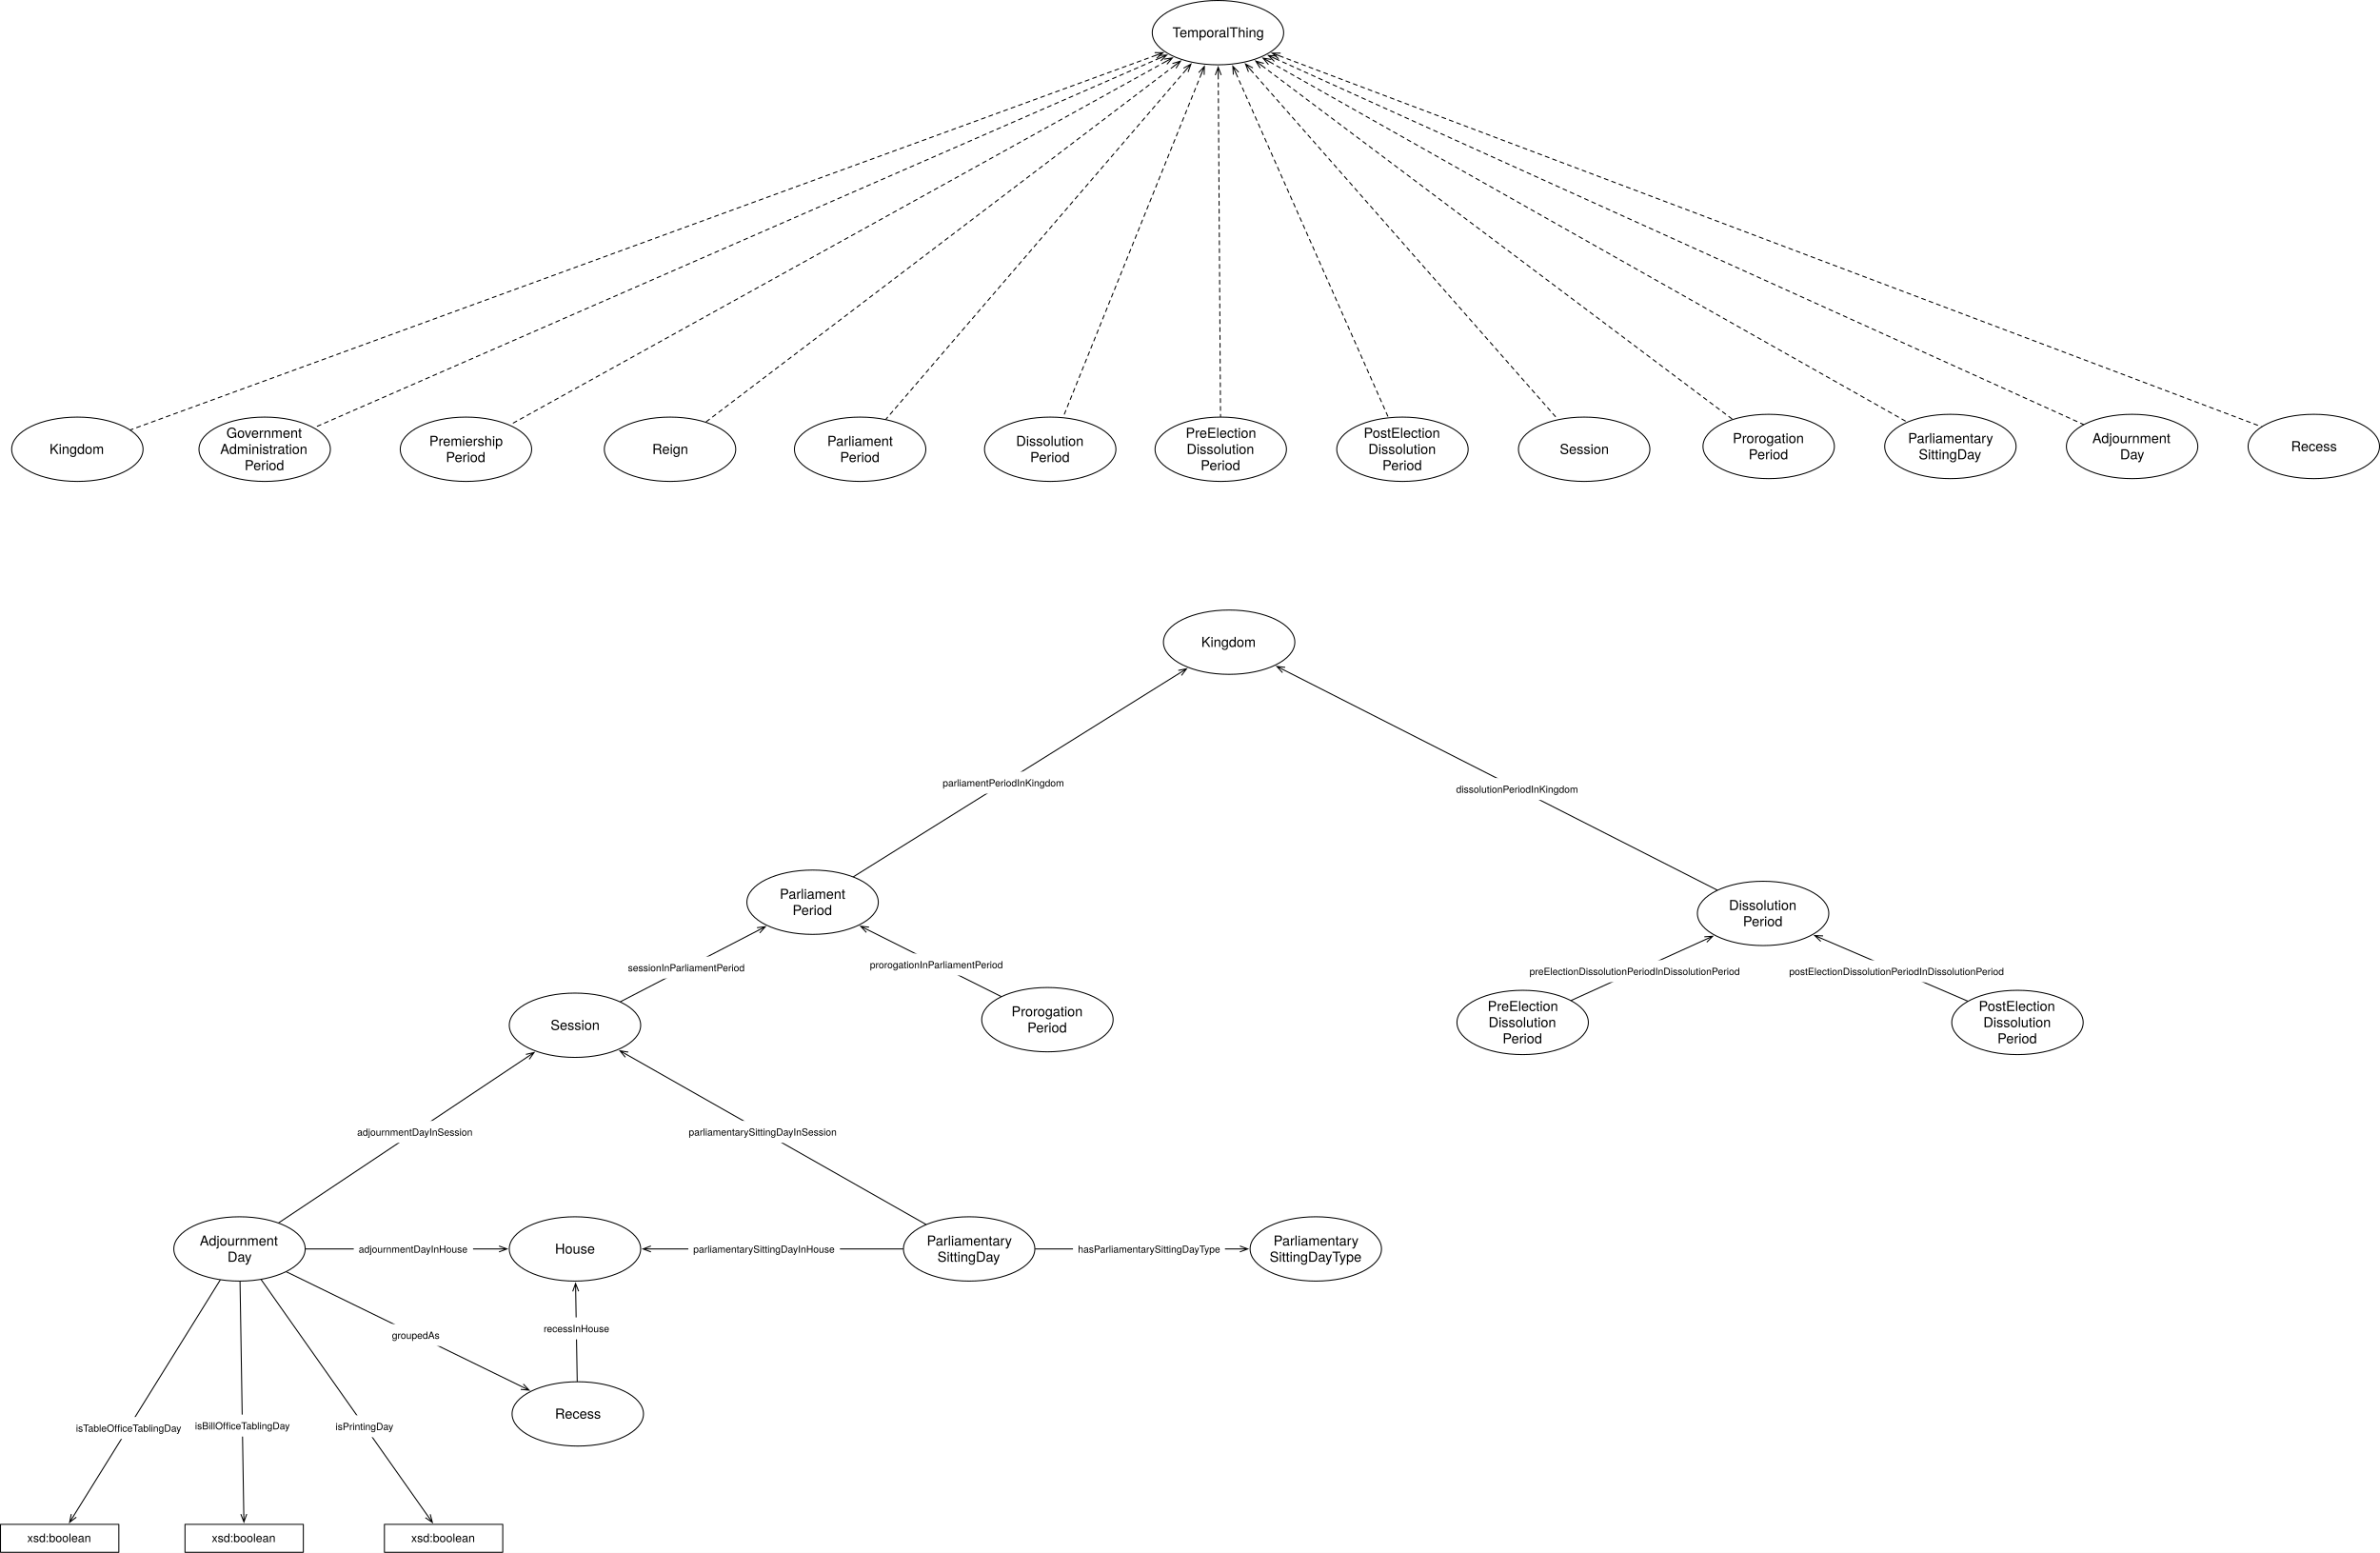
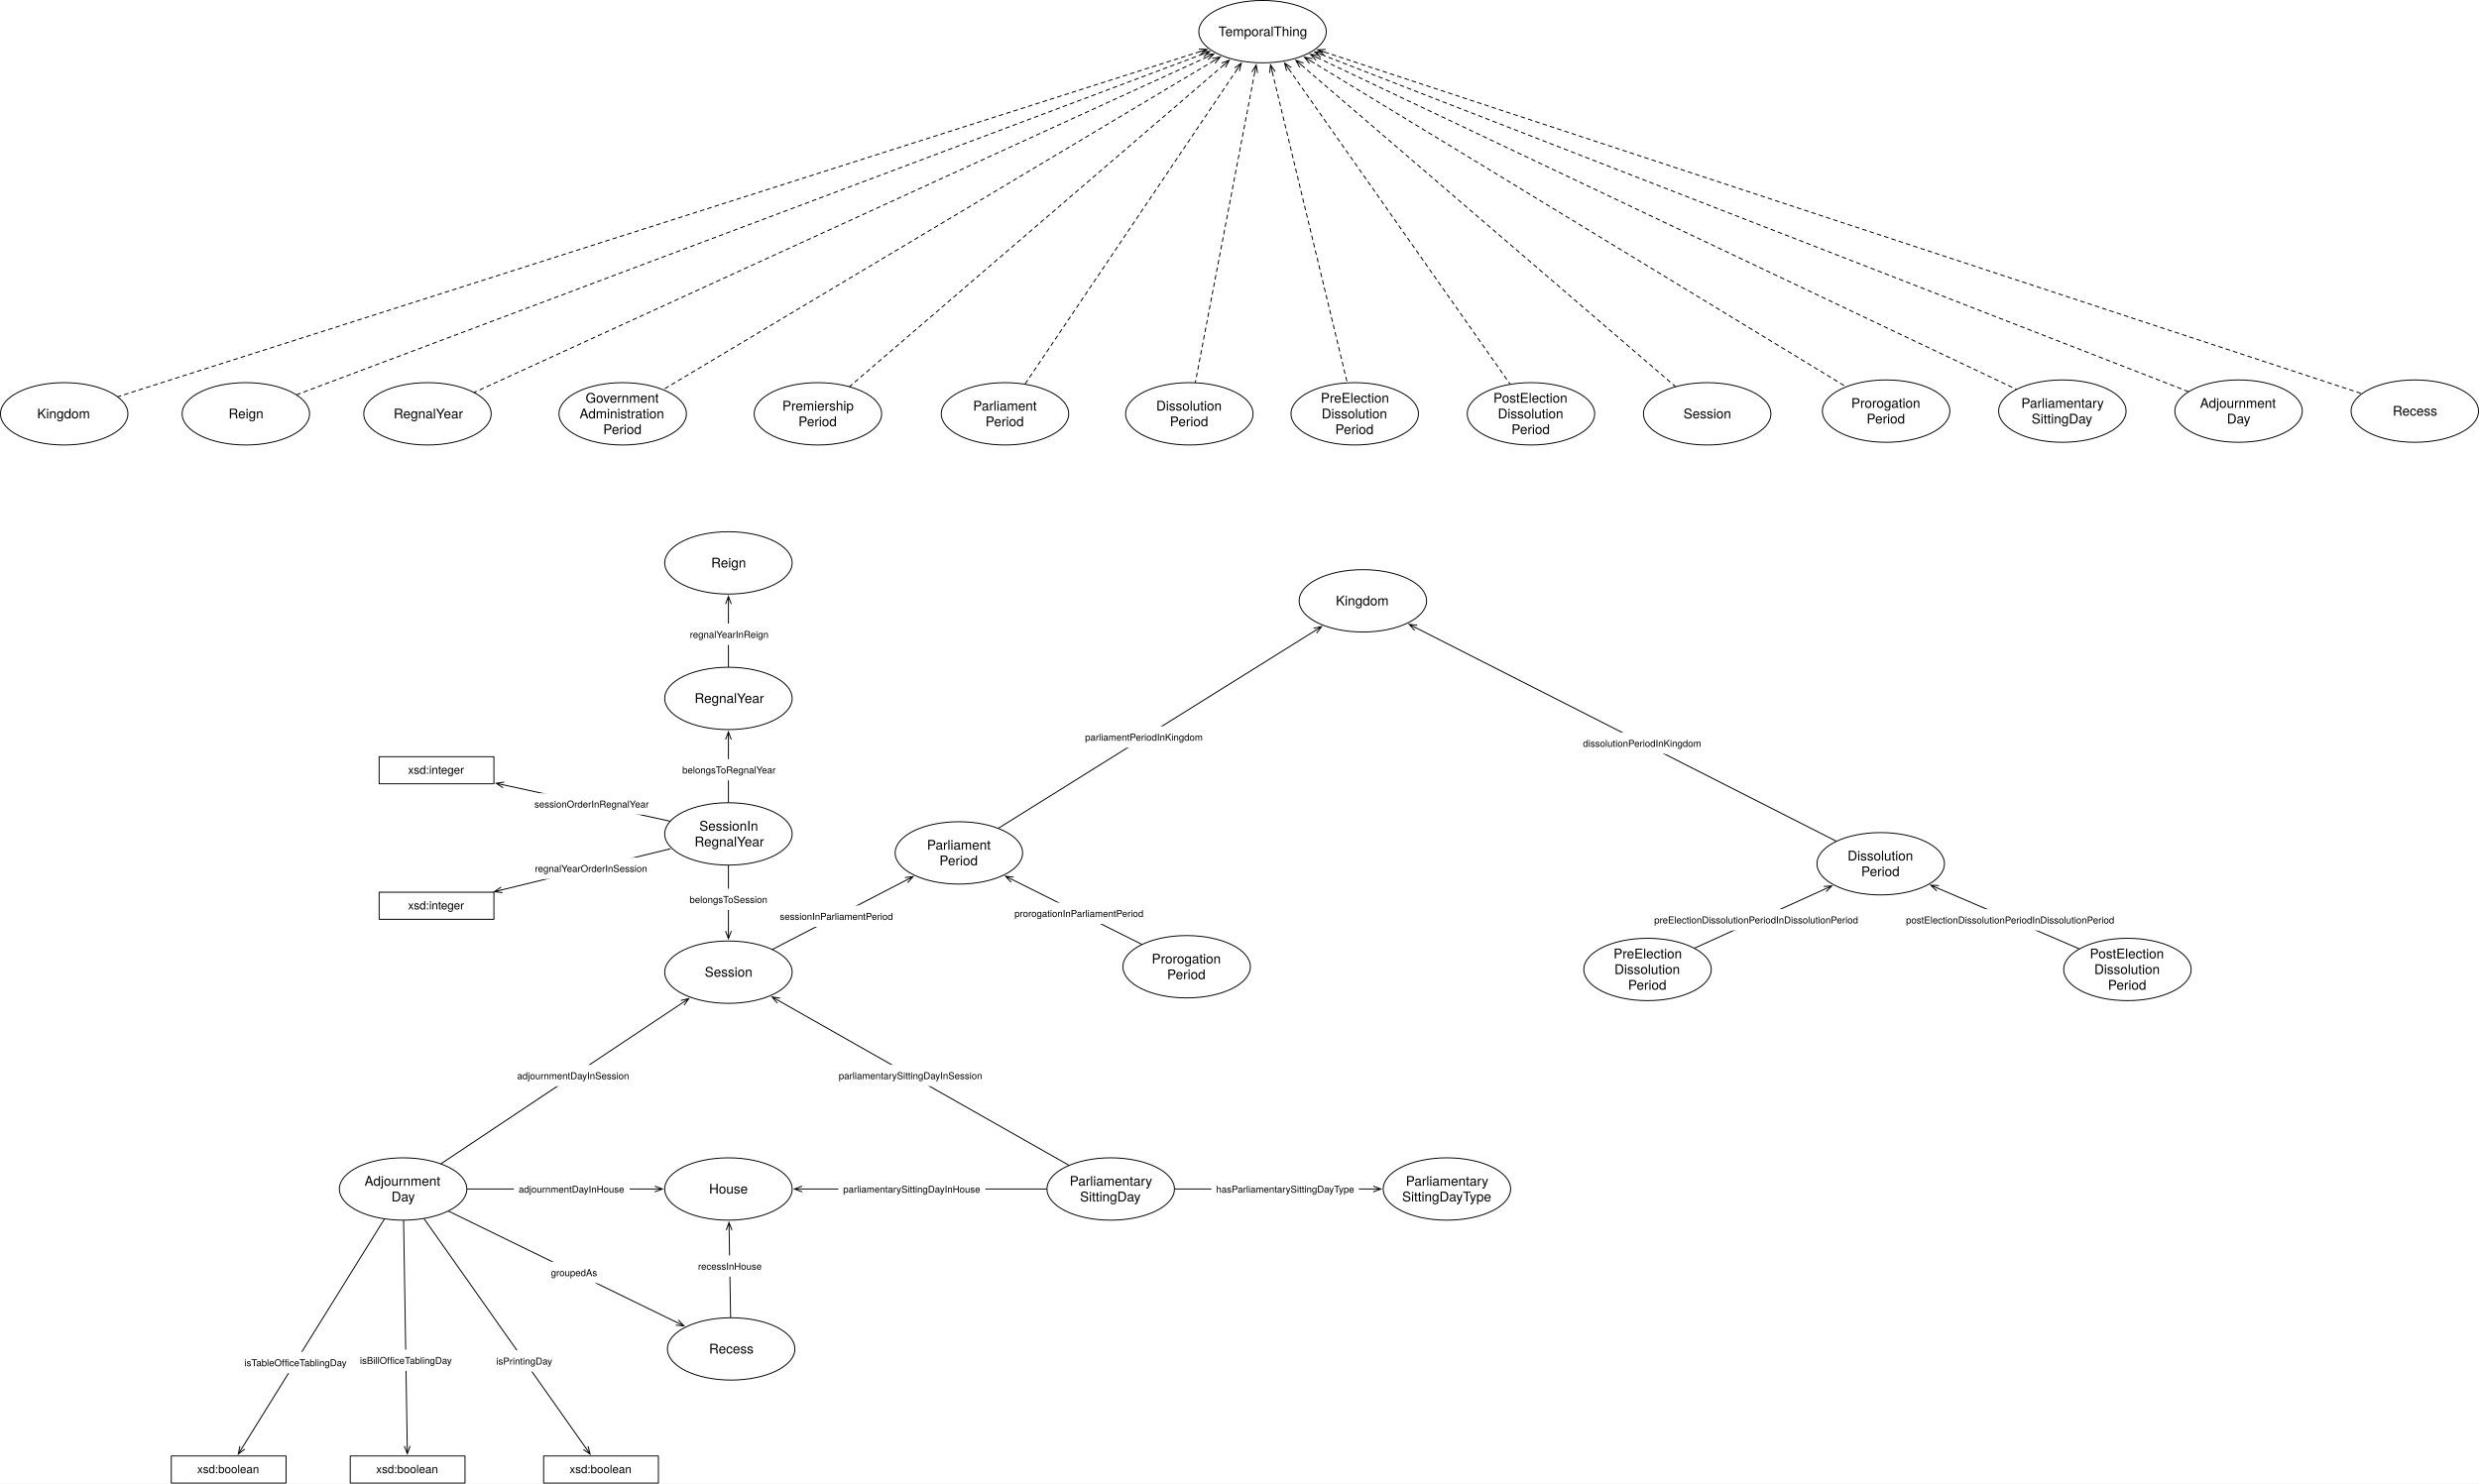
- <svg xmlns="http://www.w3.org/2000/svg" version="1.1" viewBox="569.264 297.138 2413.284 1574.228" width="2413.284" height="1574.228">
+ <svg xmlns="http://www.w3.org/2000/svg" version="1.1" viewBox="390.681 319.815 2591.866 1551.551" width="2591.866" height="1551.551">
  <defs>
    <marker orient="auto" overflow="visible" markerUnits="strokeWidth" id="StickArrow_Marker" stroke-linejoin="miter" stroke-miterlimit="10" viewBox="-9 -4 10 8" markerWidth="10" markerHeight="8" color="black">
      <g>
        <path d="M -8 0 L 0 0 M 0 3 L -8 0 L 0 -3" fill="none" stroke="currentColor" stroke-width="1" />
      </g>
    </marker>
    <marker orient="auto" overflow="visible" markerUnits="strokeWidth" id="StickArrow_Marker_2" stroke-linejoin="miter" stroke-miterlimit="10" viewBox="-1 -4 10 8" markerWidth="10" markerHeight="8" color="black">
      <g>
        <path d="M 8 0 L 0 0 M 0 -3 L 8 0 L 0 3" fill="none" stroke="currentColor" stroke-width="1" />
      </g>
    </marker>
  </defs>
-   <g id="Canvas_1" fill="none" fill-opacity="1" stroke-opacity="1" stroke="none" stroke-dasharray="none">
-     <rect fill="white" x="569.264" y="297.138" width="2413.284" height="1574.228" />
+   <g id="Canvas_1" fill="none" stroke="none" stroke-opacity="1" fill-opacity="1" stroke-dasharray="none">
+     <rect fill="white" x="390.681" y="319.815" width="2591.866" height="1551.551" />
    <g id="Canvas_1_Layer_1">
+       <g id="Graphic_475">
+         <ellipse cx="1041.732" cy="752.598" rx="66.614" ry="32.598" fill="white" />
+         <ellipse cx="1041.732" cy="752.598" rx="66.614" ry="32.598" stroke="black" stroke-linecap="round" stroke-linejoin="round" stroke-width="1" />
+         <text transform="translate(993.4409 728.0104)" fill="black">
+           <tspan font-family="Helvetica Neue" font-size="14" fill="black" x="9.525" y="13">Government </tspan>
+           <tspan font-family="Helvetica Neue" font-size="14" fill="black" x="3.169" y="29.392">Administration</tspan>
+           <tspan font-family="Helvetica Neue" font-size="14" fill="black" x="27.942" y="45.784">Period</tspan>
+         </text>
+       </g>
+       <g id="Graphic_571">
+         <ellipse cx="837.638" cy="752.598" rx="66.614" ry="32.598" fill="white" />
+         <ellipse cx="837.638" cy="752.598" rx="66.614" ry="32.598" stroke="black" stroke-linecap="round" stroke-linejoin="round" stroke-width="1" />
+         <text transform="translate(789.3465 744.4024)" fill="black">
+           <tspan font-family="Helvetica Neue" font-size="14" fill="black" x="12.906" y="13">RegnalYear</tspan>
+         </text>
+       </g>
      <g id="Graphic_300">
        <ellipse cx="1152.284" cy="1336.535" rx="66.614" ry="32.598" fill="white" />
        <ellipse cx="1152.284" cy="1336.535" rx="66.614" ry="32.598" stroke="black" stroke-linecap="round" stroke-linejoin="round" stroke-width="1" />
        <text transform="translate(1103.992 1328.339)" fill="black">
          <tspan font-family="Helvetica Neue" font-size="14" fill="black" x="23.532" y="13">Session</tspan>
        </text>
      </g>
      <g id="Graphic_302">
        <ellipse cx="1152.284" cy="1563.307" rx="66.614" ry="32.598" fill="white" />
        <ellipse cx="1152.284" cy="1563.307" rx="66.614" ry="32.598" stroke="black" stroke-linecap="round" stroke-linejoin="round" stroke-width="1" />
        <text transform="translate(1103.992 1555.111)" fill="black">
          <tspan font-family="Helvetica Neue" font-size="14" fill="black" x="28.068" y="13">House</tspan>
        </text>
      </g>
      <g id="Graphic_305">
        <ellipse cx="1634.173" cy="752.598" rx="66.614" ry="32.598" fill="white" />
        <ellipse cx="1634.173" cy="752.598" rx="66.614" ry="32.598" stroke="black" stroke-linecap="round" stroke-linejoin="round" stroke-width="1" />
        <text transform="translate(1585.882 736.2064)" fill="black">
          <tspan font-family="Helvetica Neue" font-size="14" fill="black" x="13.676" y="13">Dissolution</tspan>
          <tspan font-family="Helvetica Neue" font-size="14" fill="black" x="27.942" y="29.392">Period</tspan>
        </text>
      </g>
      <g id="Graphic_306">
        <ellipse cx="1155.118" cy="1730.551" rx="66.614" ry="32.598" fill="white" />
        <ellipse cx="1155.118" cy="1730.551" rx="66.614" ry="32.598" stroke="black" stroke-linecap="round" stroke-linejoin="round" stroke-width="1" />
        <text transform="translate(1106.827 1722.355)" fill="black">
          <tspan font-family="Helvetica Neue" font-size="14" fill="black" x="25.219" y="13">Recess</tspan>
        </text>
      </g>
      <g id="Graphic_359">
-         <ellipse cx="1248.661" cy="752.598" rx="66.614" ry="32.598" fill="white" />
-         <ellipse cx="1248.661" cy="752.598" rx="66.614" ry="32.598" stroke="black" stroke-linecap="round" stroke-linejoin="round" stroke-width="1" />
-         <text transform="translate(1200.37 744.4024)" fill="black">
+         <ellipse cx="647.716" cy="752.598" rx="66.614" ry="32.598" fill="white" />
+         <ellipse cx="647.716" cy="752.598" rx="66.614" ry="32.598" stroke="black" stroke-linecap="round" stroke-linejoin="round" stroke-width="1" />
+         <text transform="translate(599.4252 744.4024)" fill="black">
          <tspan font-family="Helvetica Neue" font-size="14" fill="black" x="30.273" y="13">Reign</tspan>
        </text>
      </g>
      <g id="Graphic_366">
        <ellipse cx="1631.339" cy="1330.866" rx="66.614" ry="32.598" fill="white" />
        <ellipse cx="1631.339" cy="1330.866" rx="66.614" ry="32.598" stroke="black" stroke-linecap="round" stroke-linejoin="round" stroke-width="1" />
        <text transform="translate(1583.047 1314.474)" fill="black">
          <tspan font-family="Helvetica Neue" font-size="14" fill="black" x="11.863" y="13">Prorogation </tspan>
          <tspan font-family="Helvetica Neue" font-size="14" fill="black" x="27.942" y="29.392">Period</tspan>
        </text>
      </g>
      <g id="Graphic_379">
-         <ellipse cx="1041.732" cy="752.598" rx="66.614" ry="32.598" fill="white" />
-         <ellipse cx="1041.732" cy="752.598" rx="66.614" ry="32.598" stroke="black" stroke-linecap="round" stroke-linejoin="round" stroke-width="1" />
-         <text transform="translate(993.4409 736.2064)" fill="black">
+         <ellipse cx="1245.827" cy="752.598" rx="66.614" ry="32.598" fill="white" />
+         <ellipse cx="1245.827" cy="752.598" rx="66.614" ry="32.598" stroke="black" stroke-linecap="round" stroke-linejoin="round" stroke-width="1" />
+         <text transform="translate(1197.535 736.2064)" fill="black">
          <tspan font-family="Helvetica Neue" font-size="14" fill="black" x="11.079" y="13">Premiership</tspan>
          <tspan font-family="Helvetica Neue" font-size="14" fill="black" x="27.942" y="29.392">Period</tspan>
        </text>
      </g>
      <g id="Graphic_401">
-         <ellipse cx="1804.252" cy="330.236" rx="66.614" ry="32.598" fill="white" />
-         <ellipse cx="1804.252" cy="330.236" rx="66.614" ry="32.598" stroke="black" stroke-linecap="round" stroke-linejoin="round" stroke-width="1" />
-         <text transform="translate(1755.961 322.0402)" fill="black">
+         <ellipse cx="1710.709" cy="352.913" rx="66.614" ry="32.598" fill="white" />
+         <ellipse cx="1710.709" cy="352.913" rx="66.614" ry="32.598" stroke="black" stroke-linecap="round" stroke-linejoin="round" stroke-width="1" />
+         <text transform="translate(1662.417 344.7174)" fill="black">
          <tspan font-family="Helvetica Neue" font-size="14" fill="black" x="2.133" y="13">TemporalThing</tspan>
        </text>
      </g>
      <g id="Graphic_414">
        <ellipse cx="1393.228" cy="1211.811" rx="66.614" ry="32.598" fill="white" />
        <ellipse cx="1393.228" cy="1211.811" rx="66.614" ry="32.598" stroke="black" stroke-linecap="round" stroke-linejoin="round" stroke-width="1" />
        <text transform="translate(1344.937 1195.419)" fill="black">
          <tspan font-family="Helvetica Neue" font-size="14" fill="black" x="14.971" y="13">Parliament</tspan>
          <tspan font-family="Helvetica Neue" font-size="14" fill="black" x="27.942" y="29.392">Period</tspan>
        </text>
      </g>
      <g id="Line_415">
-         <line x1="1771.653" y1="368.184" x2="1467.565" y2="722.16" marker-start="url(#StickArrow_Marker)" stroke="black" stroke-linecap="round" stroke-linejoin="round" stroke-dasharray="4.0,4.0" stroke-width="1" />
+         <line x1="1684.034" y1="392.504" x2="1462.56" y2="721.218" marker-start="url(#StickArrow_Marker)" stroke="black" stroke-linecap="round" stroke-linejoin="round" stroke-dasharray="4.0,4.0" stroke-width="1" />
      </g>
      <g id="Line_419">
-         <line x1="1787.487" y1="371.87" x2="1647.241" y2="720.148" marker-start="url(#StickArrow_Marker)" stroke="black" stroke-linecap="round" stroke-linejoin="round" stroke-dasharray="4.0,4.0" stroke-width="1" />
+         <line x1="1702.537" y1="395.585" x2="1640.482" y2="719.65" marker-start="url(#StickArrow_Marker)" stroke="black" stroke-linecap="round" stroke-linejoin="round" stroke-dasharray="4.0,4.0" stroke-width="1" />
      </g>
      <g id="Line_420">
-         <line x1="1837.453" y1="367.999" x2="2148.926" y2="722.27" marker-start="url(#StickArrow_Marker)" stroke="black" stroke-linecap="round" stroke-linejoin="round" stroke-dasharray="4.0,4.0" stroke-width="1" />
+         <line x1="1751.555" y1="388.031" x2="2142.251" y2="723.935" marker-start="url(#StickArrow_Marker)" stroke="black" stroke-linecap="round" stroke-linejoin="round" stroke-dasharray="4.0,4.0" stroke-width="1" />
      </g>
      <g id="Line_421">
-         <line x1="1848.932" y1="363.803" x2="2325.912" y2="722.143" marker-start="url(#StickArrow_Marker)" stroke="black" stroke-linecap="round" stroke-linejoin="round" stroke-dasharray="4.0,4.0" stroke-width="1" />
+         <line x1="1761.334" y1="383.729" x2="2320.508" y2="724.096" marker-start="url(#StickArrow_Marker)" stroke="black" stroke-linecap="round" stroke-linejoin="round" stroke-dasharray="4.0,4.0" stroke-width="1" />
      </g>
      <g id="Line_422">
        <line x1="1584.297" y1="1307.345" x2="1449.124" y2="1239.759" marker-end="url(#StickArrow_Marker_2)" stroke="black" stroke-linecap="round" stroke-linejoin="round" stroke-width="1" />
      </g>
      <g id="Graphic_423">
        <rect x="1446.331" y="1263.8" width="146.31" height="22.28" fill="white" />
        <text transform="translate(1451.331 1268.8)" fill="black">
          <tspan font-family="Helvetica Neue" font-size="10" fill="black" x="6536993e-19" y="10">prorogationInParliamentPeriod</tspan>
        </text>
      </g>
      <g id="Line_424">
        <line x1="1198.49" y1="1312.617" x2="1338.23" y2="1240.281" marker-end="url(#StickArrow_Marker_2)" stroke="black" stroke-linecap="round" stroke-linejoin="round" stroke-width="1" />
      </g>
      <g id="Graphic_425">
        <rect x="1200.974" y="1266.878" width="128.71" height="22.28" fill="white" />
        <text transform="translate(1205.974 1271.878)" fill="black">
          <tspan font-family="Helvetica Neue" font-size="10" fill="black" x="0" y="10">sessionInParliamentPeriod</tspan>
        </text>
      </g>
      <g id="Line_438">
-         <line x1="1856.926" y1="359.991" x2="2502.875" y2="724.878" marker-start="url(#StickArrow_Marker)" stroke="black" stroke-linecap="round" stroke-linejoin="round" stroke-dasharray="4.0,4.0" stroke-width="1" />
+         <line x1="1767.925" y1="380.067" x2="2498.657" y2="726.855" marker-start="url(#StickArrow_Marker)" stroke="black" stroke-linecap="round" stroke-linejoin="round" stroke-dasharray="4.0,4.0" stroke-width="1" />
      </g>
      <g id="Graphic_439">
        <ellipse cx="2175.59" cy="752.598" rx="66.614" ry="32.598" fill="white" />
        <ellipse cx="2175.59" cy="752.598" rx="66.614" ry="32.598" stroke="black" stroke-linecap="round" stroke-linejoin="round" stroke-width="1" />
        <text transform="translate(2127.299 744.4024)" fill="black">
          <tspan font-family="Helvetica Neue" font-size="14" fill="black" x="23.532" y="13">Session</tspan>
        </text>
      </g>
      <g id="Graphic_440">
        <ellipse cx="1441.417" cy="752.598" rx="66.614" ry="32.598" fill="white" />
        <ellipse cx="1441.417" cy="752.598" rx="66.614" ry="32.598" stroke="black" stroke-linecap="round" stroke-linejoin="round" stroke-width="1" />
        <text transform="translate(1393.126 736.2064)" fill="black">
          <tspan font-family="Helvetica Neue" font-size="14" fill="black" x="14.971" y="13">Parliament</tspan>
          <tspan font-family="Helvetica Neue" font-size="14" fill="black" x="27.942" y="29.392">Period</tspan>
        </text>
      </g>
      <g id="Graphic_441">
        <ellipse cx="2362.677" cy="749.764" rx="66.614" ry="32.598" fill="white" />
        <ellipse cx="2362.677" cy="749.764" rx="66.614" ry="32.598" stroke="black" stroke-linecap="round" stroke-linejoin="round" stroke-width="1" />
        <text transform="translate(2314.386 733.3718)" fill="black">
          <tspan font-family="Helvetica Neue" font-size="14" fill="black" x="11.863" y="13">Prorogation</tspan>
          <tspan font-family="Helvetica Neue" font-size="14" fill="black" x="27.942" y="29.392">Period</tspan>
        </text>
      </g>
      <g id="Graphic_442">
        <ellipse cx="2546.929" cy="749.764" rx="66.614" ry="32.598" fill="white" />
        <ellipse cx="2546.929" cy="749.764" rx="66.614" ry="32.598" stroke="black" stroke-linecap="round" stroke-linejoin="round" stroke-width="1" />
        <text transform="translate(2498.638 733.3718)" fill="black">
          <tspan font-family="Helvetica Neue" font-size="14" fill="black" x="5.381" y="13">Parliamentary</tspan>
          <tspan font-family="Helvetica Neue" font-size="14" fill="black" x="16.14" y="29.392">SittingDay</tspan>
        </text>
      </g>
      <g id="Graphic_443">
        <ellipse cx="2915.433" cy="749.764" rx="66.614" ry="32.598" fill="white" />
        <ellipse cx="2915.433" cy="749.764" rx="66.614" ry="32.598" stroke="black" stroke-linecap="round" stroke-linejoin="round" stroke-width="1" />
        <text transform="translate(2867.142 741.5678)" fill="black">
          <tspan font-family="Helvetica Neue" font-size="14" fill="black" x="25.219" y="13">Recess</tspan>
        </text>
      </g>
      <g id="Line_444">
-         <line x1="1866.729" y1="353.825" x2="2862.218" y2="729.672" marker-start="url(#StickArrow_Marker)" stroke="black" stroke-linecap="round" stroke-linejoin="round" stroke-dasharray="4.0,4.0" stroke-width="1" />
+         <line x1="1775.857" y1="374.374" x2="2859.687" y2="731.4" marker-start="url(#StickArrow_Marker)" stroke="black" stroke-linecap="round" stroke-linejoin="round" stroke-dasharray="4.0,4.0" stroke-width="1" />
      </g>
      <g id="Line_454">
-         <line x1="1759.909" y1="363.946" x2="1285.123" y2="724.88" marker-start="url(#StickArrow_Marker)" stroke="black" stroke-linecap="round" stroke-linejoin="round" stroke-dasharray="4.0,4.0" stroke-width="1" />
-       </g>
-       <g id="Graphic_475">
-         <ellipse cx="837.638" cy="752.598" rx="66.614" ry="32.598" fill="white" />
-         <ellipse cx="837.638" cy="752.598" rx="66.614" ry="32.598" stroke="black" stroke-linecap="round" stroke-linejoin="round" stroke-width="1" />
-         <text transform="translate(789.3465 728.0104)" fill="black">
-           <tspan font-family="Helvetica Neue" font-size="14" fill="black" x="9.525" y="13">Government </tspan>
-           <tspan font-family="Helvetica Neue" font-size="14" fill="black" x="3.169" y="29.392">Administration</tspan>
-           <tspan font-family="Helvetica Neue" font-size="14" fill="black" x="27.942" y="45.784">Period</tspan>
-         </text>
+         <line x1="1648.146" y1="376.437" x2="701.013" y2="732.559" marker-start="url(#StickArrow_Marker)" stroke="black" stroke-linecap="round" stroke-linejoin="round" stroke-dasharray="4.0,4.0" stroke-width="1" />
      </g>
      <g id="Line_485">
-         <line x1="1751.048" y1="359.706" x2="1086.276" y2="727.926" marker-start="url(#StickArrow_Marker)" stroke="black" stroke-linecap="round" stroke-linejoin="round" stroke-dasharray="4.0,4.0" stroke-width="1" />
+         <line x1="1669.862" y1="388.031" x2="1279.166" y2="723.935" marker-start="url(#StickArrow_Marker)" stroke="black" stroke-linecap="round" stroke-linejoin="round" stroke-dasharray="4.0,4.0" stroke-width="1" />
      </g>
      <g id="Line_486">
-         <line x1="1745.032" y1="356.113" x2="887.786" y2="730.686" marker-start="url(#StickArrow_Marker)" stroke="black" stroke-linecap="round" stroke-linejoin="round" stroke-dasharray="4.0,4.0" stroke-width="1" />
+         <line x1="1659.568" y1="383.468" x2="1084.375" y2="727.121" marker-start="url(#StickArrow_Marker)" stroke="black" stroke-linecap="round" stroke-linejoin="round" stroke-dasharray="4.0,4.0" stroke-width="1" />
      </g>
      <g id="Graphic_487">
        <ellipse cx="1807.087" cy="752.598" rx="66.614" ry="32.598" fill="white" />
        <ellipse cx="1807.087" cy="752.598" rx="66.614" ry="32.598" stroke="black" stroke-linecap="round" stroke-linejoin="round" stroke-width="1" />
        <text transform="translate(1758.795 728.0104)" fill="black">
          <tspan font-family="Helvetica Neue" font-size="14" fill="black" x="12.773" y="13">PreElection</tspan>
          <tspan font-family="Helvetica Neue" font-size="14" fill="black" x="13.676" y="29.392">Dissolution</tspan>
          <tspan font-family="Helvetica Neue" font-size="14" fill="black" x="27.942" y="45.784">Period</tspan>
        </text>
      </g>
      <g id="Graphic_489">
        <ellipse cx="1991.339" cy="752.598" rx="66.614" ry="32.598" fill="white" />
        <ellipse cx="1991.339" cy="752.598" rx="66.614" ry="32.598" stroke="black" stroke-linecap="round" stroke-linejoin="round" stroke-width="1" />
        <text transform="translate(1943.047 728.0104)" fill="black">
          <tspan font-family="Helvetica Neue" font-size="14" fill="black" x="9.014" y="13">PostElection</tspan>
          <tspan font-family="Helvetica Neue" font-size="14" fill="black" x="13.676" y="29.392">Dissolution</tspan>
          <tspan font-family="Helvetica Neue" font-size="14" fill="black" x="27.942" y="45.784">Period</tspan>
        </text>
      </g>
      <g id="Line_490">
-         <line x1="1804.541" y1="373.234" x2="1806.864" y2="719.5" marker-start="url(#StickArrow_Marker)" stroke="black" stroke-linecap="round" stroke-linejoin="round" stroke-dasharray="4.0,4.0" stroke-width="1" />
+         <line x1="1720.953" y1="395.399" x2="1799.163" y2="719.737" marker-start="url(#StickArrow_Marker)" stroke="black" stroke-linecap="round" stroke-linejoin="round" stroke-dasharray="4.0,4.0" stroke-width="1" />
      </g>
      <g id="Line_491">
-         <line x1="1822.578" y1="371.608" x2="1977.023" y2="720.279" marker-start="url(#StickArrow_Marker)" stroke="black" stroke-linecap="round" stroke-linejoin="round" stroke-dasharray="4.0,4.0" stroke-width="1" />
+         <line x1="1738.336" y1="392.261" x2="1969.4" y2="721.353" marker-start="url(#StickArrow_Marker)" stroke="black" stroke-linecap="round" stroke-linejoin="round" stroke-dasharray="4.0,4.0" stroke-width="1" />
      </g>
      <g id="Graphic_493">
        <ellipse cx="2113.228" cy="1333.701" rx="66.614" ry="32.598" fill="white" />
        <ellipse cx="2113.228" cy="1333.701" rx="66.614" ry="32.598" stroke="black" stroke-linecap="round" stroke-linejoin="round" stroke-width="1" />
        <text transform="translate(2064.937 1309.113)" fill="black">
          <tspan font-family="Helvetica Neue" font-size="14" fill="black" x="12.773" y="13">PreElection</tspan>
          <tspan font-family="Helvetica Neue" font-size="14" fill="black" x="13.676" y="29.392">Dissolution</tspan>
          <tspan font-family="Helvetica Neue" font-size="14" fill="black" x="27.942" y="45.784">Period</tspan>
        </text>
      </g>
      <g id="Graphic_497">
        <ellipse cx="2614.961" cy="1333.701" rx="66.614" ry="32.598" fill="white" />
        <ellipse cx="2614.961" cy="1333.701" rx="66.614" ry="32.598" stroke="black" stroke-linecap="round" stroke-linejoin="round" stroke-width="1" />
        <text transform="translate(2566.669 1309.113)" fill="black">
          <tspan font-family="Helvetica Neue" font-size="14" fill="black" x="9.014" y="13">PostElection</tspan>
          <tspan font-family="Helvetica Neue" font-size="14" fill="black" x="13.676" y="29.392">Dissolution</tspan>
          <tspan font-family="Helvetica Neue" font-size="14" fill="black" x="27.942" y="45.784">Period</tspan>
        </text>
      </g>
      <g id="Graphic_502">
        <ellipse cx="2357.008" cy="1223.15" rx="66.614" ry="32.598" fill="white" />
        <ellipse cx="2357.008" cy="1223.15" rx="66.614" ry="32.598" stroke="black" stroke-linecap="round" stroke-linejoin="round" stroke-width="1" />
        <text transform="translate(2308.716 1206.758)" fill="black">
          <tspan font-family="Helvetica Neue" font-size="14" fill="black" x="13.676" y="13">Dissolution</tspan>
          <tspan font-family="Helvetica Neue" font-size="14" fill="black" x="27.942" y="29.392">Period</tspan>
        </text>
      </g>
      <g id="Line_503">
        <line x1="2564.386" y1="1312.026" x2="2416.682" y2="1248.724" marker-end="url(#StickArrow_Marker_2)" stroke="black" stroke-linecap="round" stroke-linejoin="round" stroke-width="1" />
      </g>
      <g id="Graphic_504">
        <rect x="2378.45" y="1270.646" width="230.75" height="22.28" fill="white" />
        <text transform="translate(2383.45 1275.646)" fill="black">
          <tspan font-family="Helvetica Neue" font-size="10" fill="black" x="0" y="10">postElectionDissolutionPeriodInDissolutionPeriod</tspan>
        </text>
      </g>
      <g id="Line_505">
        <line x1="2162.544" y1="1311.336" x2="2298.675" y2="1249.603" marker-end="url(#StickArrow_Marker_2)" stroke="black" stroke-linecap="round" stroke-linejoin="round" stroke-width="1" />
      </g>
      <g id="Graphic_506">
        <rect x="2115.17" y="1270.577" width="225.38" height="22.28" fill="white" />
        <text transform="translate(2120.17 1275.577)" fill="black">
          <tspan font-family="Helvetica Neue" font-size="10" fill="black" x="4973799e-19" y="10">preElectionDissolutionPeriodInDissolutionPeriod</tspan>
        </text>
      </g>
      <g id="Graphic_548">
        <ellipse cx="812.126" cy="1563.307" rx="66.614" ry="32.598" fill="white" />
        <ellipse cx="812.126" cy="1563.307" rx="66.614" ry="32.598" stroke="black" stroke-linecap="round" stroke-linejoin="round" stroke-width="1" />
        <text transform="translate(763.8346 1546.915)" fill="black">
          <tspan font-family="Helvetica Neue" font-size="14" fill="black" x="7.964" y="13">Adjournment</tspan>
          <tspan font-family="Helvetica Neue" font-size="14" fill="black" x="36.104" y="29.392">Day</tspan>
        </text>
      </g>
      <g id="Graphic_555">
        <ellipse cx="2731.181" cy="749.764" rx="66.614" ry="32.598" fill="white" />
        <ellipse cx="2731.181" cy="749.764" rx="66.614" ry="32.598" stroke="black" stroke-linecap="round" stroke-linejoin="round" stroke-width="1" />
        <text transform="translate(2682.89 733.3718)" fill="black">
          <tspan font-family="Helvetica Neue" font-size="14" fill="black" x="7.964" y="13">Adjournment</tspan>
          <tspan font-family="Helvetica Neue" font-size="14" fill="black" x="36.104" y="29.392">Day</tspan>
        </text>
      </g>
      <g id="Line_557">
-         <line x1="1862.632" y1="356.659" x2="2681.82" y2="727.423" marker-start="url(#StickArrow_Marker)" stroke="black" stroke-linecap="round" stroke-linejoin="round" stroke-dasharray="4.0,4.0" stroke-width="1" />
+         <line x1="1772.558" y1="376.966" x2="2678.559" y2="729.299" marker-start="url(#StickArrow_Marker)" stroke="black" stroke-linecap="round" stroke-linejoin="round" stroke-dasharray="4.0,4.0" stroke-width="1" />
      </g>
      <g id="Graphic_570">
        <ellipse cx="1815.591" cy="948.189" rx="66.614" ry="32.598" fill="white" />
        <ellipse cx="1815.591" cy="948.189" rx="66.614" ry="32.598" stroke="black" stroke-linecap="round" stroke-linejoin="round" stroke-width="1" />
        <text transform="translate(1767.299 939.993)" fill="black">
          <tspan font-family="Helvetica Neue" font-size="14" fill="black" x="20.018" y="13">Kingdom</tspan>
        </text>
      </g>
-       <g id="Graphic_571">
-         <ellipse cx="647.716" cy="752.598" rx="66.614" ry="32.598" fill="white" />
-         <ellipse cx="647.716" cy="752.598" rx="66.614" ry="32.598" stroke="black" stroke-linecap="round" stroke-linejoin="round" stroke-width="1" />
-         <text transform="translate(599.4252 744.4024)" fill="black">
-           <tspan font-family="Helvetica Neue" font-size="14" fill="black" x="20.018" y="13">Kingdom</tspan>
-         </text>
-       </g>
      <g id="Line_572">
-         <line x1="1741.089" y1="353.303" x2="701.58" y2="732.928" marker-start="url(#StickArrow_Marker)" stroke="black" stroke-linecap="round" stroke-linejoin="round" stroke-dasharray="4.0,4.0" stroke-width="1" />
+         <line x1="1652.606" y1="379.512" x2="886.739" y2="730.12" marker-start="url(#StickArrow_Marker)" stroke="black" stroke-linecap="round" stroke-linejoin="round" stroke-dasharray="4.0,4.0" stroke-width="1" />
      </g>
      <g id="Line_574">
        <line x1="1434.758" y1="1185.89" x2="1765.663" y2="979.352" marker-end="url(#StickArrow_Marker_2)" stroke="black" stroke-linecap="round" stroke-linejoin="round" stroke-width="1" />
      </g>
      <g id="Graphic_573">
        <rect x="1520.113" y="1079.45" width="134.66" height="22.28" fill="white" />
        <text transform="translate(1525.113 1084.45)" fill="black">
          <tspan font-family="Helvetica Neue" font-size="10" fill="black" x="0" y="10">parliamentPeriodInKingdom</tspan>
        </text>
      </g>
      <g id="Line_576">
        <line x1="2310.34" y1="1199.449" x2="1871.085" y2="976.372" marker-end="url(#StickArrow_Marker_2)" stroke="black" stroke-linecap="round" stroke-linejoin="round" stroke-width="1" />
      </g>
      <g id="Graphic_575">
        <rect x="2040.73" y="1085.908" width="135.95" height="22.28" fill="white" />
        <text transform="translate(2045.73 1090.908)" fill="black">
          <tspan font-family="Helvetica Neue" font-size="10" fill="black" x="3623768e-19" y="10">dissolutionPeriodInKingdom</tspan>
        </text>
      </g>
      <g id="Line_582">
        <line x1="851.965" y1="1536.747" x2="1104.207" y2="1368.587" marker-end="url(#StickArrow_Marker_2)" stroke="black" stroke-linecap="round" stroke-linejoin="round" stroke-width="1" />
      </g>
      <g id="Graphic_581">
        <rect x="926.386" y="1433.517" width="127.43" height="22.28" fill="white" />
        <text transform="translate(931.3857 1438.517)" fill="black">
          <tspan font-family="Helvetica Neue" font-size="10" fill="black" x="14210855e-20" y="10">adjournmentDayInSession</tspan>
        </text>
      </g>
      <g id="Line_586">
        <line x1="879.24" y1="1563.307" x2="1075.269" y2="1563.307" marker-end="url(#StickArrow_Marker_2)" stroke="black" stroke-linecap="round" stroke-linejoin="round" stroke-width="1" />
      </g>
      <g id="Graphic_585">
        <rect x="927.972" y="1552.167" width="120.95" height="22.28" fill="white" />
        <text transform="translate(932.9721 1557.167)" fill="black">
          <tspan font-family="Helvetica Neue" font-size="10" fill="black" x="35527137e-20" y="10">adjournmentDayInHouse</tspan>
        </text>
      </g>
      <g id="Graphic_587">
        <ellipse cx="1551.968" cy="1563.307" rx="66.614" ry="32.598" fill="white" />
        <ellipse cx="1551.968" cy="1563.307" rx="66.614" ry="32.598" stroke="black" stroke-linecap="round" stroke-linejoin="round" stroke-width="1" />
        <text transform="translate(1503.677 1546.915)" fill="black">
          <tspan font-family="Helvetica Neue" font-size="14" fill="black" x="5.381" y="13">Parliamentary</tspan>
          <tspan font-family="Helvetica Neue" font-size="14" fill="black" x="16.14" y="29.392">SittingDay</tspan>
        </text>
      </g>
      <g id="Line_589">
        <line x1="1484.854" y1="1563.307" x2="1229.298" y2="1563.307" marker-end="url(#StickArrow_Marker_2)" stroke="black" stroke-linecap="round" stroke-linejoin="round" stroke-width="1" />
      </g>
      <g id="Graphic_588">
        <rect x="1267.219" y="1552.167" width="153.72" height="22.28" fill="white" />
        <text transform="translate(1272.219 1557.167)" fill="black">
          <tspan font-family="Helvetica Neue" font-size="10" fill="black" x="58264504e-20" y="10">parliamentarySittingDayInHouse</tspan>
        </text>
      </g>
      <g id="Line_592">
        <line x1="1508.024" y1="1538.374" x2="1204.838" y2="1366.354" marker-end="url(#StickArrow_Marker_2)" stroke="black" stroke-linecap="round" stroke-linejoin="round" stroke-width="1" />
      </g>
      <g id="Graphic_591">
        <rect x="1262.574" y="1433.419" width="160.2" height="22.28" fill="white" />
        <text transform="translate(1267.574 1438.419)" fill="black">
          <tspan font-family="Helvetica Neue" font-size="10" fill="black" x="36948222e-20" y="10">parliamentarySittingDayInSession</tspan>
        </text>
      </g>
      <g id="Graphic_593">
        <ellipse cx="1903.465" cy="1563.307" rx="66.614" ry="32.598" fill="white" />
        <ellipse cx="1903.465" cy="1563.307" rx="66.614" ry="32.598" stroke="black" stroke-linecap="round" stroke-linejoin="round" stroke-width="1" />
        <text transform="translate(1855.173 1546.915)" fill="black">
          <tspan font-family="Helvetica Neue" font-size="14" fill="black" x="5.381" y="13">Parliamentary</tspan>
          <tspan font-family="Helvetica Neue" font-size="14" fill="black" x="1.489" y="29.392">SittingDayType</tspan>
        </text>
      </g>
      <g id="Line_595">
        <line x1="1619.083" y1="1563.307" x2="1826.45" y2="1563.307" marker-end="url(#StickArrow_Marker_2)" stroke="black" stroke-linecap="round" stroke-linejoin="round" stroke-width="1" />
      </g>
      <g id="Graphic_594">
        <rect x="1657.258" y="1552.167" width="154.09" height="22.28" fill="white" />
        <text transform="translate(1662.258 1557.167)" fill="black">
          <tspan font-family="Helvetica Neue" font-size="10" fill="black" x="8526513e-20" y="10">hasParliamentarySittingDayType</tspan>
        </text>
      </g>
      <g id="Line_597">
        <line x1="859.763" y1="1586.535" x2="1098.582" y2="1702.984" marker-end="url(#StickArrow_Marker_2)" stroke="black" stroke-linecap="round" stroke-linejoin="round" stroke-width="1" />
      </g>
      <g id="Graphic_596">
        <rect x="961.681" y="1639.451" width="58.9" height="22.28" fill="white" />
        <text transform="translate(966.6812 1644.451)" fill="black">
          <tspan font-family="Helvetica Neue" font-size="10" fill="black" x="7283063e-19" y="10">groupedAs</tspan>
        </text>
      </g>
      <g id="Graphic_609">
        <rect x="569.764" y="1842.52" width="120" height="28.346" fill="white" />
        <rect x="569.764" y="1842.52" width="120" height="28.346" stroke="black" stroke-linecap="round" stroke-linejoin="round" stroke-width="1" />
        <text transform="translate(574.7638 1849.525)" fill="black">
          <tspan font-family="Helvetica Neue" font-size="12" fill="black" x="22.108" y="11">xsd:boolean</tspan>
        </text>
      </g>
      <g id="Line_608">
        <line x1="792.473" y1="1594.925" x2="644.064" y2="1833.687" marker-end="url(#StickArrow_Marker_2)" stroke="black" stroke-linecap="round" stroke-linejoin="round" stroke-width="1" />
      </g>
      <g id="Graphic_607">
        <rect x="641.239" y="1733.66" width="116.15" height="22.28" fill="white" />
        <text transform="translate(646.2387 1738.66)" fill="black">
          <tspan font-family="Helvetica Neue" font-size="10" fill="black" x="7176482e-19" y="10">isTableOfficeTablingDay</tspan>
        </text>
      </g>
      <g id="Graphic_606">
        <rect x="756.85" y="1842.52" width="120" height="28.346" fill="white" />
        <rect x="756.85" y="1842.52" width="120" height="28.346" stroke="black" stroke-linecap="round" stroke-linejoin="round" stroke-width="1" />
        <text transform="translate(761.8504 1849.525)" fill="black">
          <tspan font-family="Helvetica Neue" font-size="12" fill="black" x="22.108" y="11">xsd:boolean</tspan>
        </text>
      </g>
      <g id="Line_605">
        <line x1="812.659" y1="1596.404" x2="816.455" y2="1832.121" marker-end="url(#StickArrow_Marker_2)" stroke="black" stroke-linecap="round" stroke-linejoin="round" stroke-width="1" />
      </g>
      <g id="Graphic_604">
        <rect x="761.94" y="1731.262" width="106.14" height="22.28" fill="white" />
        <text transform="translate(766.94 1736.262)" fill="black">
          <tspan font-family="Helvetica Neue" font-size="10" fill="black" x="0" y="10">isBillOfficeTablingDay</tspan>
        </text>
      </g>
      <g id="Graphic_603">
        <rect x="959.055" y="1842.52" width="120" height="28.346" fill="white" />
        <rect x="959.055" y="1842.52" width="120" height="28.346" stroke="black" stroke-linecap="round" stroke-linejoin="round" stroke-width="1" />
        <text transform="translate(964.0551 1849.525)" fill="black">
          <tspan font-family="Helvetica Neue" font-size="12" fill="black" x="22.108" y="11">xsd:boolean</tspan>
        </text>
      </g>
      <g id="Line_602">
        <line x1="834.153" y1="1594.537" x2="1003.064" y2="1834.021" marker-end="url(#StickArrow_Marker_2)" stroke="black" stroke-linecap="round" stroke-linejoin="round" stroke-width="1" />
      </g>
      <g id="Graphic_601">
        <rect x="904.483" y="1731.948" width="68.89" height="22.28" fill="white" />
        <text transform="translate(909.4833 1736.948)" fill="black">
          <tspan font-family="Helvetica Neue" font-size="10" fill="black" x="0" y="10">isPrintingDay</tspan>
        </text>
      </g>
      <g id="Line_611">
        <line x1="1154.557" y1="1697.454" x2="1153.012" y2="1606.303" marker-end="url(#StickArrow_Marker_2)" stroke="black" stroke-linecap="round" stroke-linejoin="round" stroke-width="1" />
      </g>
      <g id="Graphic_610">
        <rect x="1115.499" y="1632.726" width="76.3" height="22.28" fill="white" />
        <text transform="translate(1120.499 1637.726)" fill="black">
          <tspan font-family="Helvetica Neue" font-size="10" fill="black" x="0" y="10">recessInHouse</tspan>
        </text>
      </g>
+       <g id="Graphic_612">
+         <ellipse cx="457.795" cy="752.598" rx="66.614" ry="32.598" fill="white" />
+         <ellipse cx="457.795" cy="752.598" rx="66.614" ry="32.598" stroke="black" stroke-linecap="round" stroke-linejoin="round" stroke-width="1" />
+         <text transform="translate(409.5039 744.4024)" fill="black">
+           <tspan font-family="Helvetica Neue" font-size="14" fill="black" x="20.018" y="13">Kingdom</tspan>
+         </text>
+       </g>
+       <g id="Line_613">
+         <line x1="1644.985" y1="373.88" x2="514.087" y2="734.641" marker-start="url(#StickArrow_Marker)" stroke="black" stroke-linecap="round" stroke-linejoin="round" stroke-dasharray="4.0,4.0" stroke-width="1" />
+       </g>
+       <g id="Graphic_614">
+         <ellipse cx="1152.284" cy="908.504" rx="66.614" ry="32.598" fill="white" />
+         <ellipse cx="1152.284" cy="908.504" rx="66.614" ry="32.598" stroke="black" stroke-linecap="round" stroke-linejoin="round" stroke-width="1" />
+         <text transform="translate(1103.992 900.3079)" fill="black">
+           <tspan font-family="Helvetica Neue" font-size="14" fill="black" x="30.273" y="13">Reign</tspan>
+         </text>
+       </g>
+       <g id="Graphic_615">
+         <ellipse cx="1152.284" cy="1050.236" rx="66.614" ry="32.598" fill="white" />
+         <ellipse cx="1152.284" cy="1050.236" rx="66.614" ry="32.598" stroke="black" stroke-linecap="round" stroke-linejoin="round" stroke-width="1" />
+         <text transform="translate(1103.992 1042.04)" fill="black">
+           <tspan font-family="Helvetica Neue" font-size="14" fill="black" x="12.906" y="13">RegnalYear</tspan>
+         </text>
+       </g>
+       <g id="Line_617">
+         <line x1="1152.284" y1="1017.138" x2="1152.284" y2="951.502" marker-end="url(#StickArrow_Marker_2)" stroke="black" stroke-linecap="round" stroke-linejoin="round" stroke-width="1" />
+       </g>
+       <g id="Graphic_616">
+         <rect x="1106.914" y="972.007" width="90.74" height="22.28" fill="white" />
+         <text transform="translate(1111.914 977.0072)" fill="black">
+           <tspan font-family="Helvetica Neue" font-size="10" fill="black" x="8029133e-19" y="10">regnalYearInReign</tspan>
+         </text>
+       </g>
+       <g id="Graphic_618">
+         <ellipse cx="1152.284" cy="1191.968" rx="66.614" ry="32.598" fill="white" />
+         <ellipse cx="1152.284" cy="1191.968" rx="66.614" ry="32.598" stroke="black" stroke-linecap="round" stroke-linejoin="round" stroke-width="1" />
+         <text transform="translate(1103.992 1175.576)" fill="black">
+           <tspan font-family="Helvetica Neue" font-size="14" fill="black" x="17.827" y="13">SessionIn</tspan>
+           <tspan font-family="Helvetica Neue" font-size="14" fill="black" x="12.906" y="29.392">RegnalYear</tspan>
+         </text>
+       </g>
+       <g id="Line_620">
+         <line x1="1152.284" y1="1225.067" x2="1152.284" y2="1293.537" marker-end="url(#StickArrow_Marker_2)" stroke="black" stroke-linecap="round" stroke-linejoin="round" stroke-width="1" />
+       </g>
+       <g id="Graphic_619">
+         <rect x="1106.633" y="1249.193" width="91.3" height="22.28" fill="white" />
+         <text transform="translate(1111.633 1254.193)" fill="black">
+           <tspan font-family="Helvetica Neue" font-size="10" fill="black" x="0" y="10">belongsToSession</tspan>
+         </text>
+       </g>
+       <g id="Line_622">
+         <line x1="1152.284" y1="1158.87" x2="1152.284" y2="1093.235" marker-end="url(#StickArrow_Marker_2)" stroke="black" stroke-linecap="round" stroke-linejoin="round" stroke-width="1" />
+       </g>
+       <g id="Graphic_621">
+         <rect x="1099.043" y="1113.739" width="106.48" height="22.28" fill="white" />
+         <text transform="translate(1104.043 1118.739)" fill="black">
+           <tspan font-family="Helvetica Neue" font-size="10" fill="black" x="0" y="10">belongsToRegnalYear</tspan>
+         </text>
+       </g>
+       <g id="Graphic_623">
+         <rect x="787.087" y="1111.181" width="120" height="28.346" fill="white" />
+         <rect x="787.087" y="1111.181" width="120" height="28.346" stroke="black" stroke-linecap="round" stroke-linejoin="round" stroke-width="1" />
+         <text transform="translate(792.0866 1118.186)" fill="black">
+           <tspan font-family="Helvetica Neue" font-size="12" fill="black" x="25.222" y="11">xsd:integer</tspan>
+         </text>
+       </g>
+       <g id="Line_625">
+         <line x1="1090.941" y1="1178.58" x2="917.247" y2="1140.668" marker-end="url(#StickArrow_Marker_2)" stroke="black" stroke-linecap="round" stroke-linejoin="round" stroke-width="1" />
+       </g>
+       <g id="Graphic_624">
+         <rect x="944.442" y="1149.43" width="127.97" height="22.28" fill="white" />
+         <text transform="translate(949.4425 1154.43)" fill="black">
+           <tspan font-family="Helvetica Neue" font-size="10" fill="black" x="58264504e-20" y="10">sessionOrderInRegnalYear</tspan>
+         </text>
+       </g>
+       <g id="Graphic_626">
+         <rect x="787.087" y="1252.913" width="120" height="28.346" fill="white" />
+         <rect x="787.087" y="1252.913" width="120" height="28.346" stroke="black" stroke-linecap="round" stroke-linejoin="round" stroke-width="1" />
+         <text transform="translate(792.0866 1259.919)" fill="black">
+           <tspan font-family="Helvetica Neue" font-size="12" fill="black" x="25.222" y="11">xsd:integer</tspan>
+         </text>
+       </g>
+       <g id="Line_628">
+         <line x1="1091.339" y1="1207.559" x2="915.346" y2="1250.451" marker-end="url(#StickArrow_Marker_2)" stroke="black" stroke-linecap="round" stroke-linejoin="round" stroke-width="1" />
+       </g>
+       <g id="Graphic_627">
+         <rect x="944.939" y="1216.775" width="125.75" height="22.28" fill="white" />
+         <text transform="translate(949.9395 1221.775)" fill="black">
+           <tspan font-family="Helvetica Neue" font-size="10" fill="black" x="7105427e-21" y="10">regnalYearOrderInSession</tspan>
+         </text>
+       </g>
    </g>
  </g>
</svg>
